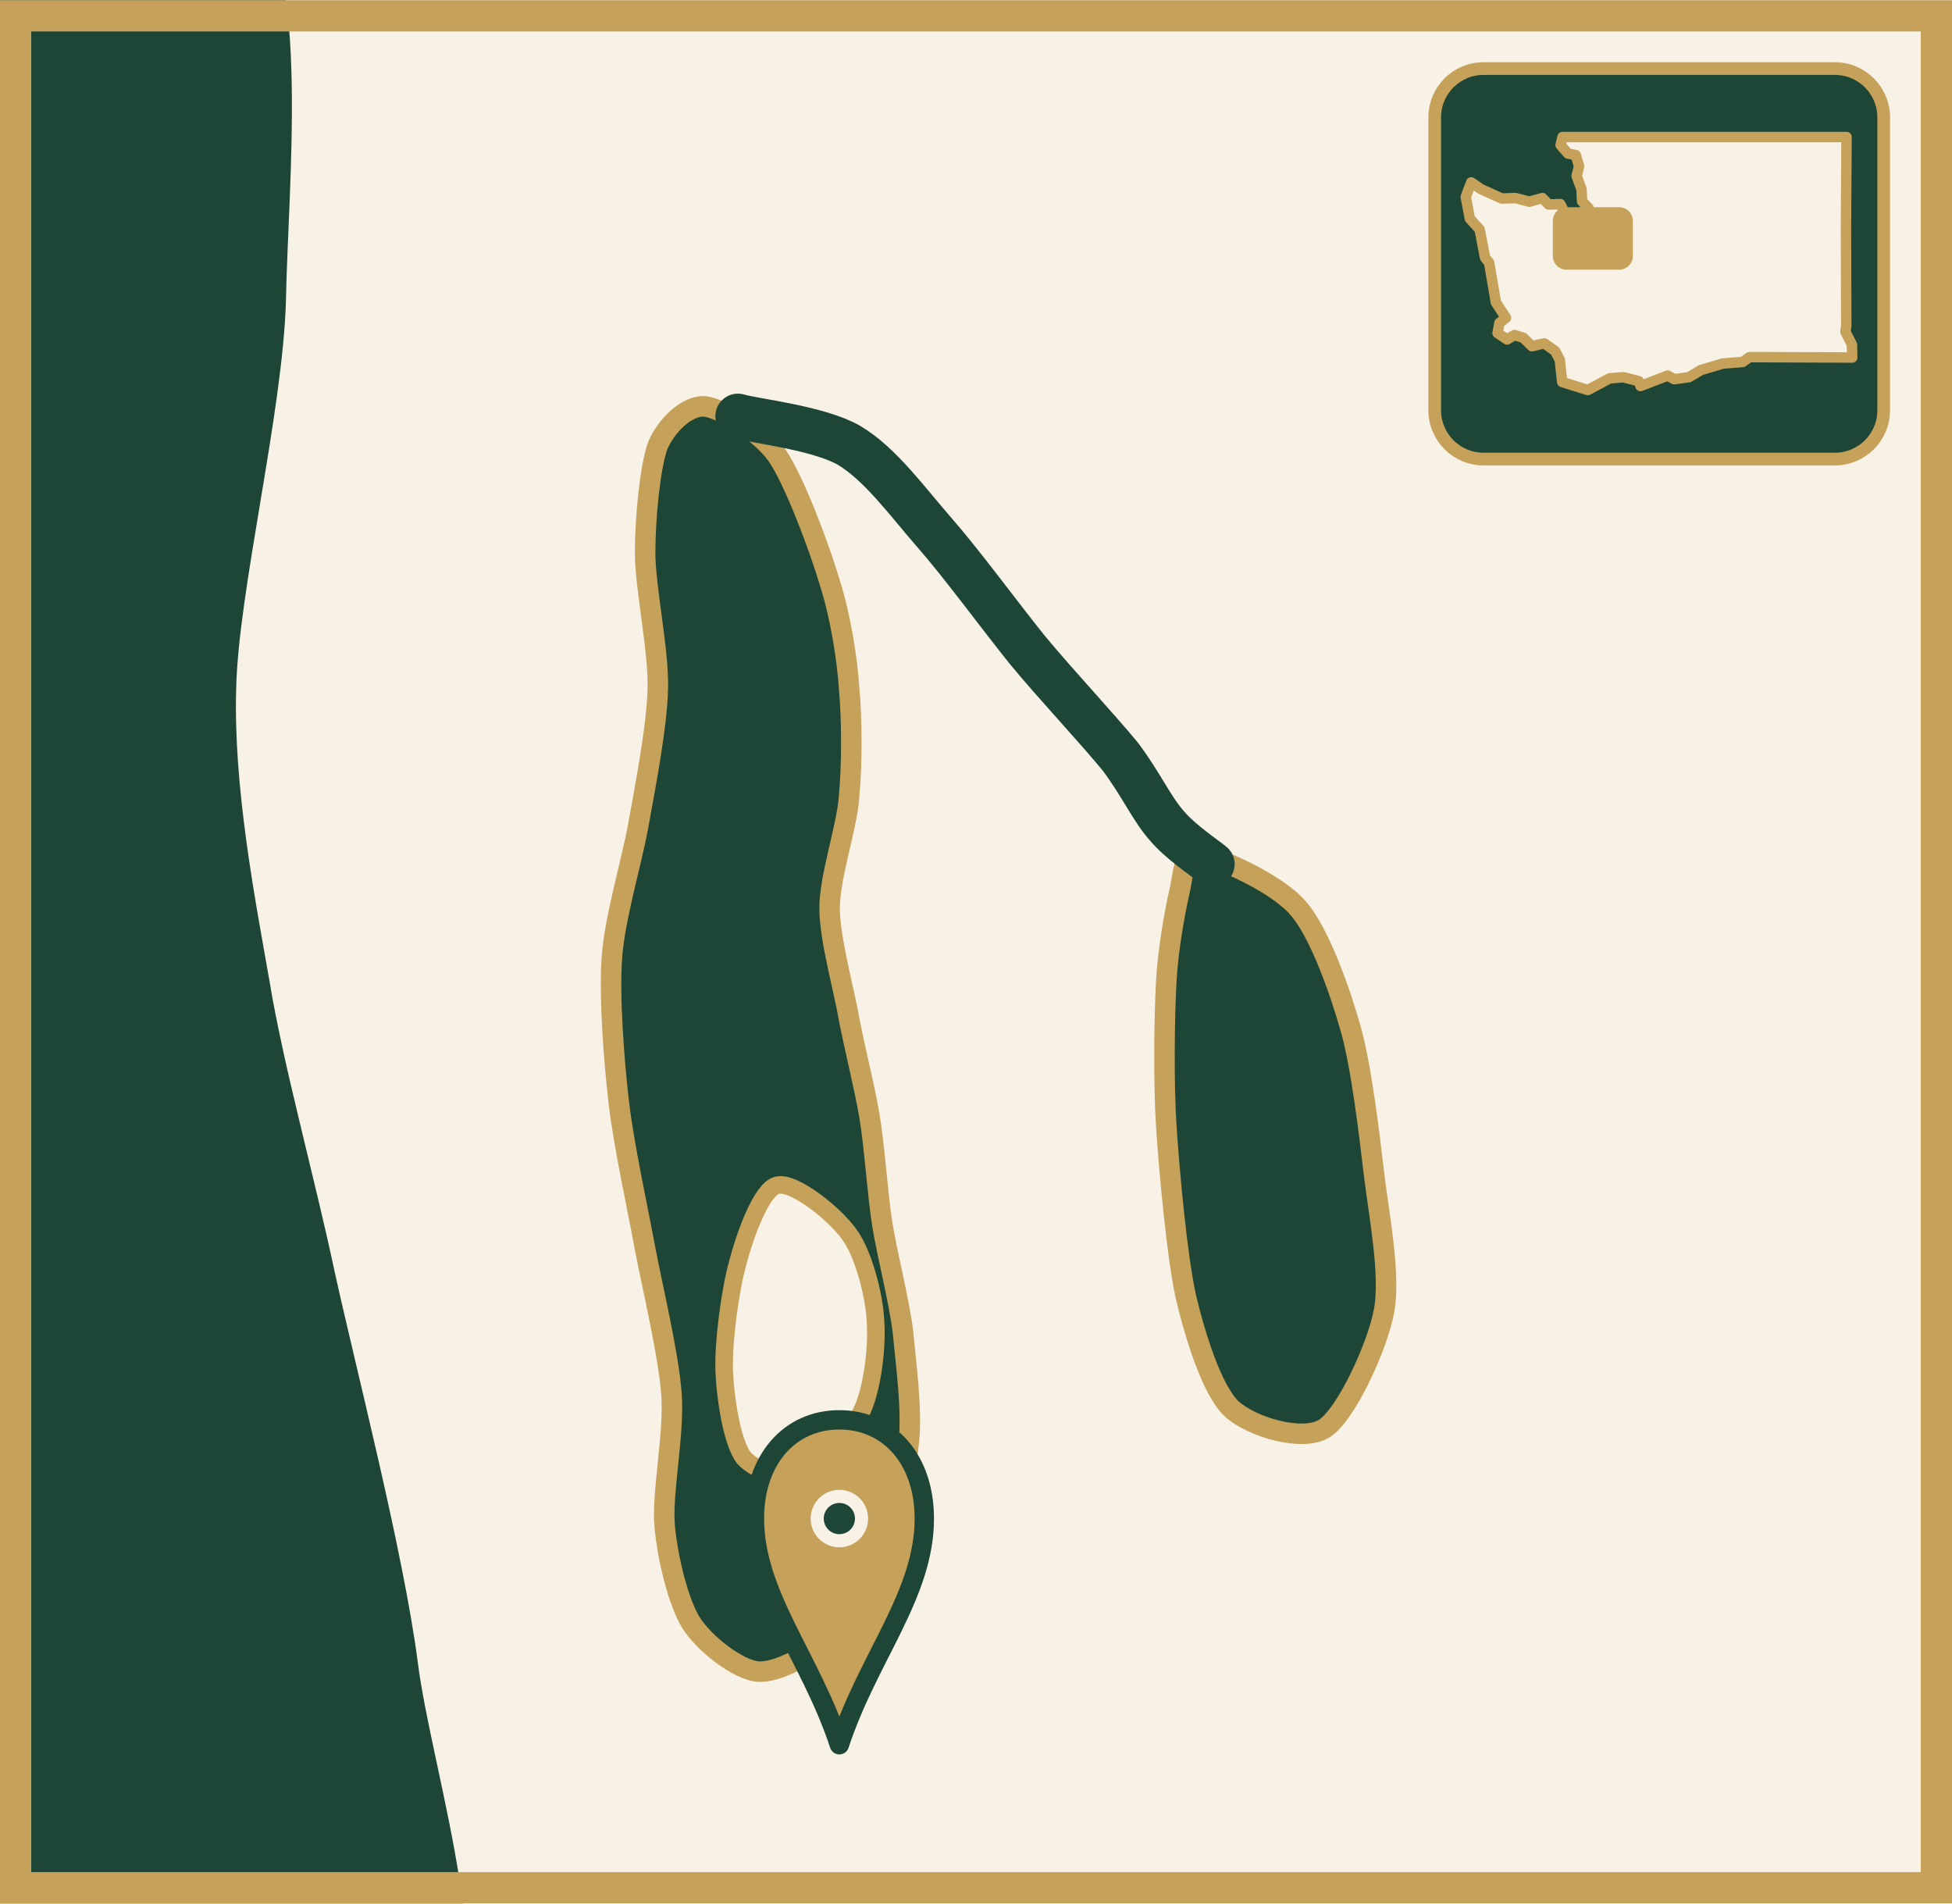
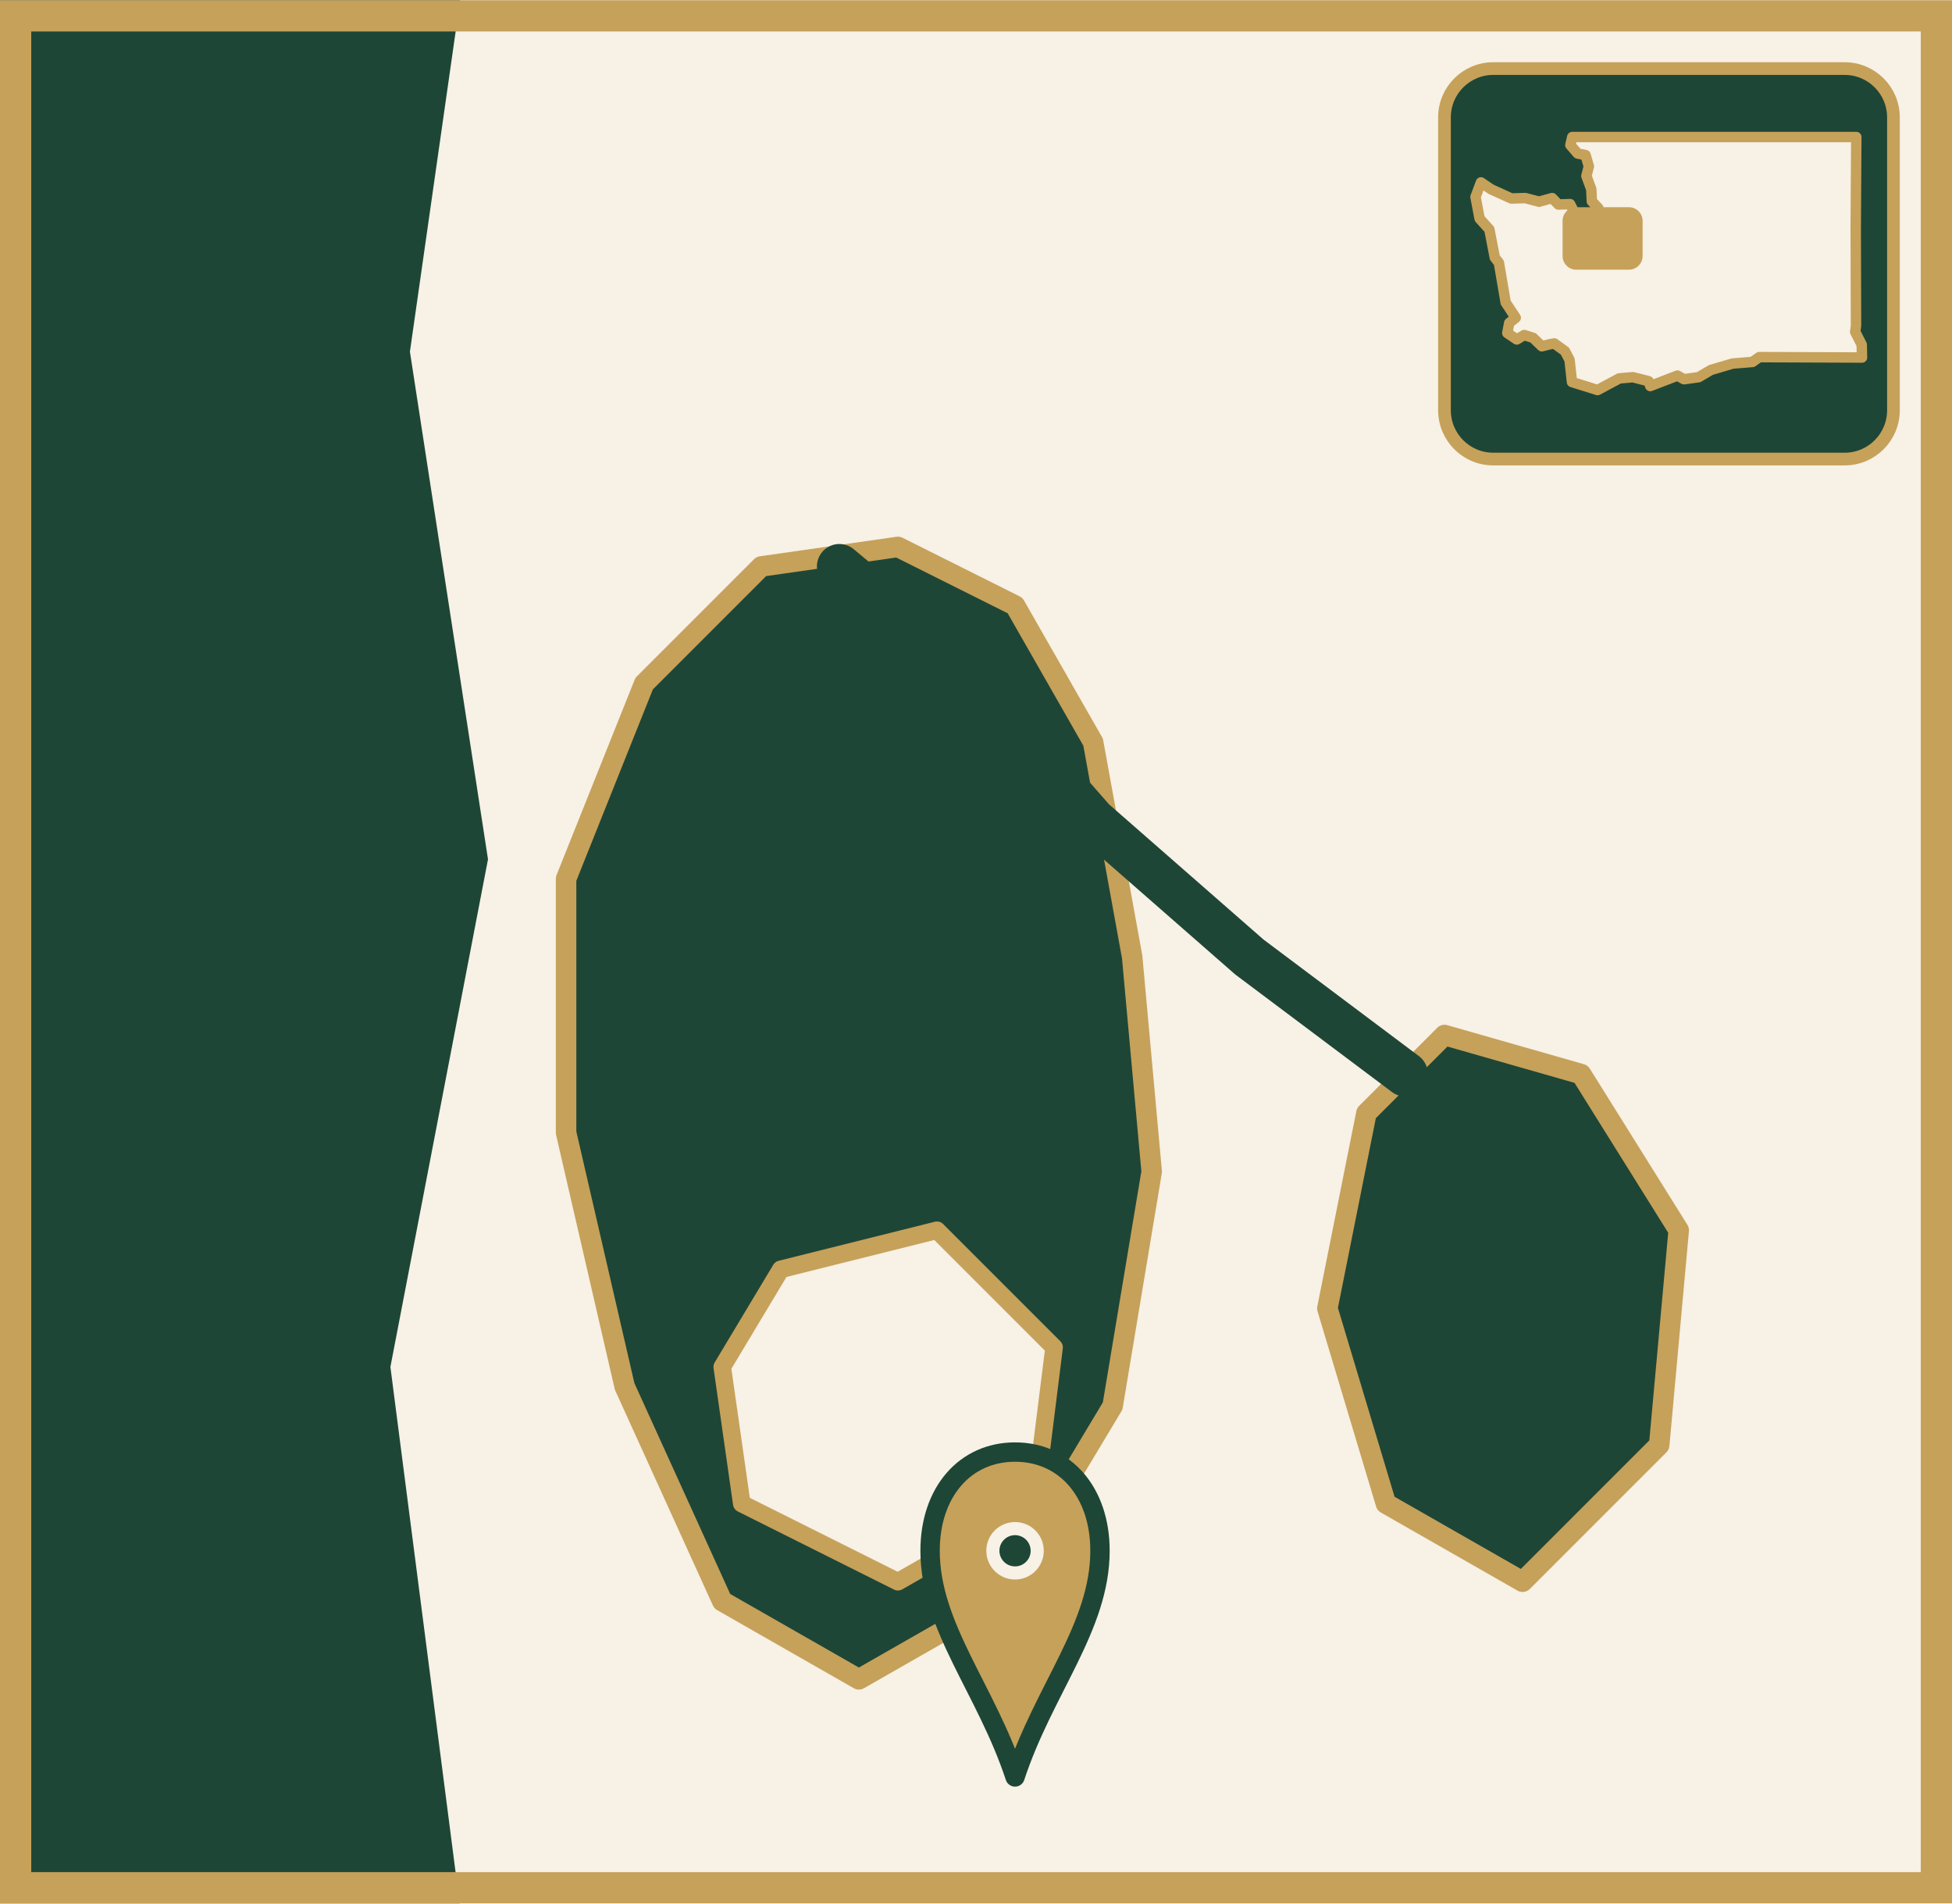
<svg xmlns="http://www.w3.org/2000/svg" viewBox="0 0 200 194.95" width="1200" height="1170">
  <defs>
    <clipPath id="card">
      <rect width="200" height="194.95" />
    </clipPath>
  </defs>
  <g clip-path="url(#card)">
    <rect width="200" height="194.95" fill="#f7f1e6" />
-     <path fill="#1e4636" d="M25.9,-9.2 C31.8,-3.6 29.5,19.3 29.3,30.7 C29.0,42.1 24.4,60.6 24.2,70.5 C23.9,80.5 26.1,91.9 27.6,100.4 C29.0,109.0 32.2,120.4 34.3,130.3 C36.5,140.3 41.3,158.8 42.8,170.2 C44.2,181.6 52.3,205.4 44.5,210.1 C36.6,214.7 -3.9,234.1 -12.0,202.9 C-20.1,171.8 -17.4,22.3 -12.0,-8.0 C-6.6,-38.3 20.0,-14.7 25.9,-9.2 Z" />
-     <path fill="#1e4636" stroke="#c6a15a" stroke-width="2.1" stroke-linejoin="round" d="M72.2,41.6 C73.9,41.8 77.8,44.1 79.6,46.6 C81.4,49.2 84.0,56.2 85.0,59.6 C86.1,63.0 86.8,67.4 87.0,70.5 C87.3,73.7 87.3,78.3 87.0,81.5 C86.8,84.7 85.0,89.7 85.0,93.0 C85.0,96.2 86.5,101.4 87.0,104.4 C87.6,107.5 88.6,111.4 89.1,114.4 C89.6,117.4 89.9,122.2 90.4,125.4 C90.9,128.5 92.1,133.1 92.5,136.3 C92.8,139.5 93.5,144.5 93.1,147.8 C92.8,151.1 91.2,156.4 90.1,159.2 C88.9,162.1 86.8,166.0 85.0,167.7 C83.2,169.4 79.6,171.4 77.6,171.2 C75.6,171.0 72.2,168.4 70.8,166.2 C69.5,164.1 68.4,159.6 68.1,156.3 C67.8,152.9 69.1,146.9 68.8,142.8 C68.5,138.7 66.9,132.1 66.1,127.9 C65.3,123.6 63.9,117.2 63.4,112.9 C62.9,108.6 62.4,102.0 62.7,98.0 C63.0,93.9 64.7,88.4 65.4,84.5 C66.1,80.6 67.3,74.5 67.4,70.5 C67.5,66.6 66.1,60.2 66.1,56.6 C66.1,53.0 66.6,47.8 67.4,45.6 C68.3,43.5 70.4,41.5 72.2,41.6 Z" />
-     <path fill="#f7f1e6" stroke="#c6a15a" stroke-width="1.8" stroke-linejoin="round" d="M79.6,121.4 C81.3,120.9 85.6,124.4 87.0,126.4 C88.5,128.4 89.6,132.8 89.7,135.3 C89.9,137.9 89.4,142.0 88.4,144.3 C87.4,146.6 84.7,150.6 83.0,151.3 C81.3,152.0 77.5,150.8 76.2,149.3 C75.0,147.7 74.3,143.2 74.2,140.3 C74.1,137.5 74.8,132.1 75.6,129.3 C76.3,126.6 78.0,121.8 79.6,121.4 Z" />
-     <path fill="#1e4636" stroke="#c6a15a" stroke-width="2.1" stroke-linejoin="round" d="M122.9,87.5 C124.6,87.7 130.8,90.4 133.0,93.0 C135.2,95.5 137.3,101.5 138.4,105.4 C139.5,109.3 140.3,116.2 140.8,120.4 C141.3,124.5 142.5,130.6 141.8,134.3 C141.1,138.0 137.9,144.9 135.7,146.3 C133.5,147.7 128.3,146.2 126.2,144.3 C124.2,142.4 122.5,137.0 121.5,132.8 C120.6,128.7 119.8,120.0 119.5,115.4 C119.2,110.8 119.3,103.9 119.5,100.4 C119.7,97.0 120.4,93.3 120.8,91.5 C121.3,89.6 121.1,87.3 122.9,87.5 Z" />
-     <path fill="none" stroke="#1e4636" stroke-width="4.6" stroke-linecap="round" stroke-linejoin="round" d="M124.2,88.5 C123.5,87.9 120.9,86.2 119.5,84.5 C118.0,82.8 116.9,80.3 114.8,77.5 C112.6,74.8 108.2,70.1 105.3,66.6 C102.4,63.0 98.6,57.8 95.8,54.6 C93.0,51.4 90.2,47.5 87.0,45.6 C83.9,43.8 77.3,43.1 75.6,42.6" />
-     <g transform="translate(147.0 7.0)">
+     <path fill="#1e4636" d="M-6.0,-6.0 L48.0,-6.0 L42.0,36.0 L50.0,88.0 L40.0,140.0 L48.0,202.0 L-6.0,202.0 Z" />
+     <path fill="#1e4636" stroke="#c6a15a" stroke-width="2.1" stroke-linejoin="round" d="M92.0,56.0 L104.0,62.0 L112.0,76.0 L116.0,98.0 L118.0,120.0 L114.0,144.0 L102.0,164.0 L88.0,172.0 L74.0,164.0 L64.0,142.0 L58.0,116.0 L58.0,90.0 L66.0,70.0 L78.0,58.0 Z" />
+     <path fill="#f7f1e6" stroke="#c6a15a" stroke-width="1.8" stroke-linejoin="round" d="M80.0,130.0 L96.0,126.0 L108.0,138.0 L106.0,154.0 L92.0,162.0 L76.0,154.0 L74.0,140.0 Z" />
+     <path fill="#1e4636" stroke="#c6a15a" stroke-width="2.1" stroke-linejoin="round" d="M148.0,106.0 L162.0,110.0 L172.0,126.0 L170.0,148.0 L156.0,162.0 L142.0,154.0 L136.0,134.0 L140.0,114.0 Z" />
+     <path fill="none" stroke="#1e4636" stroke-width="4.6" stroke-linecap="round" stroke-linejoin="round" d="M144.0,110.0 L128.0,98.0 L112.0,84.0 L98.0,68.0 L86.0,58.0" />
+     <g transform="translate(148.0 7.0)">
      <rect width="46.0" height="40.0" rx="5" fill="#1e4636" stroke="#c6a15a" stroke-width="1.3" />
      <path fill="#f7f1e6" stroke="#c6a15a" stroke-width="5" stroke-linejoin="round" transform="translate(1.4 -5.1) scale(0.214)" d="M190.62,56.60 190.35,100.05 190.49,146.96 190.09,149.84 193.22,155.99 193.35,162.14 144.16,161.95 140.91,164.26 131.41,165.03 121.00,168.10 115.14,171.56 108.12,172.52 105.00,170.79 91.98,175.79 91.20,173.48 83.66,171.56 77.15,172.14 66.74,177.71 54.51,173.87 53.34,163.30 51.13,159.07 46.05,155.41 43.84,155.80 40.06,156.76 35.90,152.72 31.61,151.38 28.09,153.49 23.54,150.42 24.45,145.61 27.57,143.11 22.76,135.81 19.51,116.77 17.55,114.28 14.95,100.82 10.27,95.63 8.32,85.25 10.92,78.33 15.73,81.59 25.49,86.02 32.13,85.82 38.76,87.55 45.01,85.82 48.00,88.90 53.60,88.71 57.50,96.40 60.36,95.82 60.88,106.20 62.58,115.62 64.92,114.66 62.58,106.59 63.23,98.70 67.13,90.63 64.01,87.36 63.75,81.59 61.40,75.25 62.58,70.64 61.01,65.25 57.24,64.49 53.73,60.45 54.64,56.60Z" />
      <rect x="12.1" y="14.2" width="8.2" height="6.4" rx="1.4" fill="#c6a15a" />
    </g>
-     <g transform="translate(86.0 178.7) scale(0.64)">
+     <g transform="translate(104.0 182.0) scale(0.64)">
      <path fill="#c6a15a" stroke="#1e4636" stroke-width="3.1" stroke-linejoin="round" d="M0,0 C-4.6,-14 -13.6,-24 -13.6,-36.2 C-13.6,-45.6 -8,-52 0,-52 C8,-52 13.6,-45.6 13.6,-36.2 C13.6,-24 4.6,-14 0,0 Z" />
      <circle cx="0" cy="-36.2" r="4.6" fill="#f7f1e6" />
      <circle cx="0" cy="-36.2" r="2.5" fill="#1e4636" />
    </g>
  </g>
  <rect x="1.6" y="1.6" width="196.8" height="191.75" fill="none" stroke="#c6a15a" stroke-width="3.2" />
</svg>
